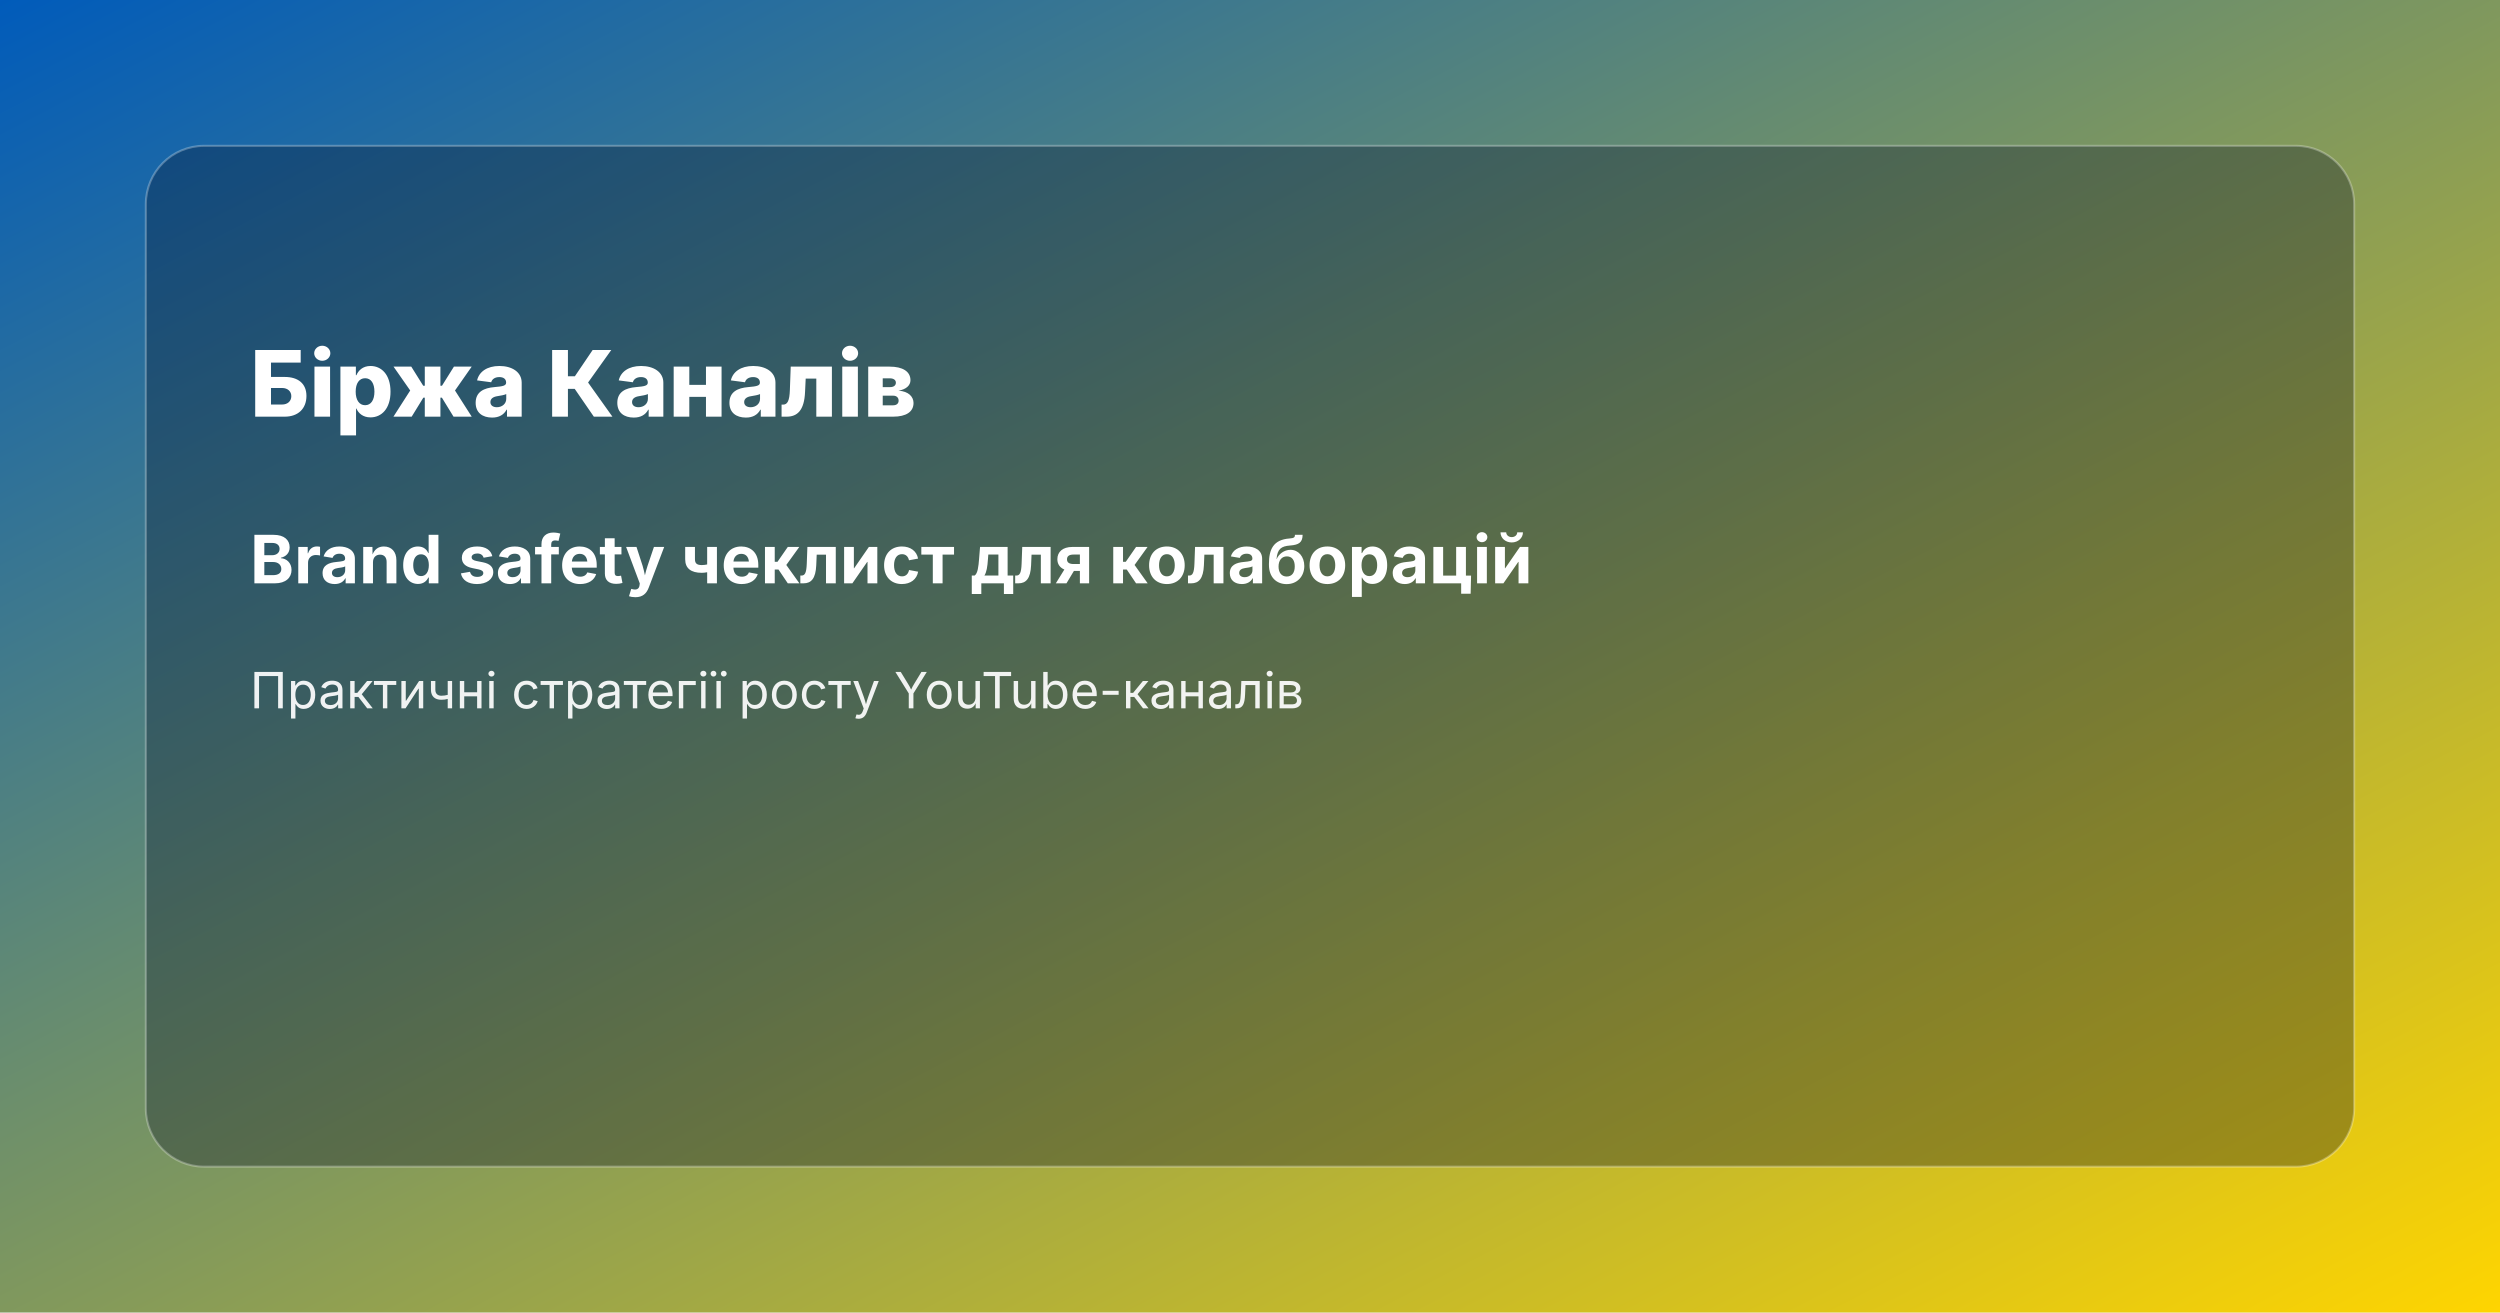
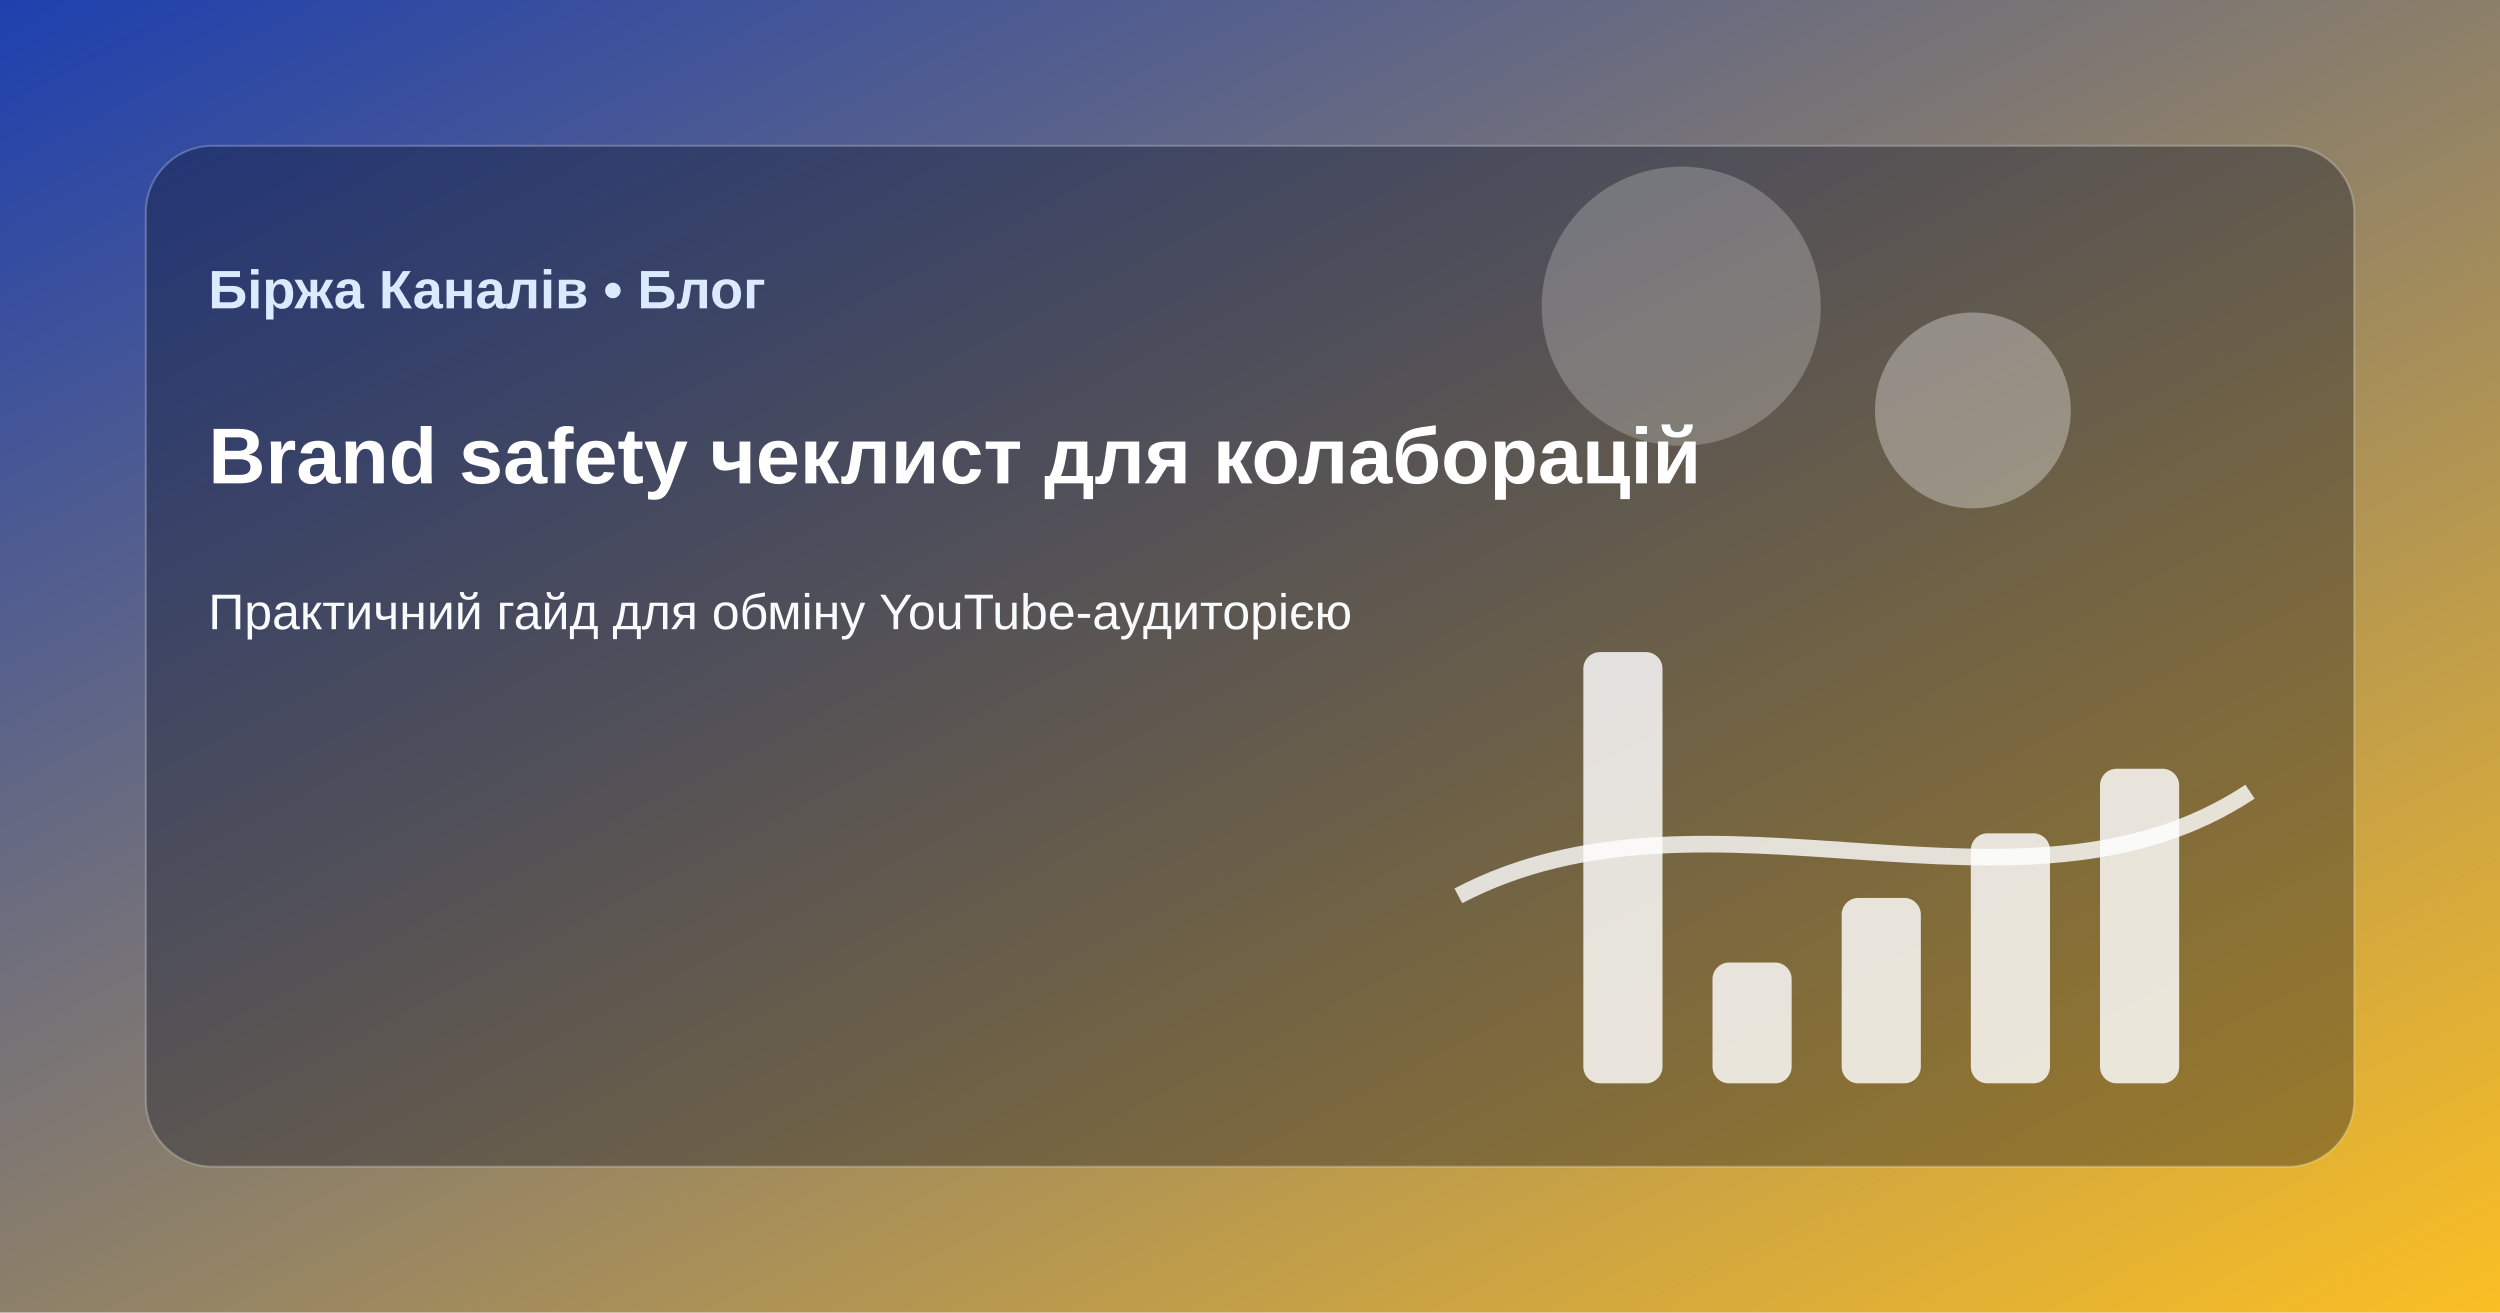
<svg xmlns="http://www.w3.org/2000/svg" width="1200" height="630" viewBox="0 0 1200 630" role="img" aria-label="Brand safety чеклист для колаборацій">
  <defs>
-     <linearGradient id="g" x1="0" y1="0" x2="1" y2="1">
-       <stop offset="0%" stop-color="#005bbb" />
-       <stop offset="100%" stop-color="#ffd500" />
+     <linearGradient id="bg-4" x1="0" y1="0" x2="1" y2="1">
+       <stop offset="0%" stop-color="#1e40af" />
+       <stop offset="100%" stop-color="#fbbf24" />
    </linearGradient>
  </defs>
-   <rect width="1200" height="630" fill="url(#g)" />
-   <rect x="70" y="70" width="1060" height="490" rx="28" fill="rgba(5,15,35,.32)" stroke="rgba(255,255,255,.28)" />
-   <text x="120" y="200" fill="#fff" font-size="44" font-weight="800" font-family="Inter,Arial,sans-serif">Біржа Каналів</text>
-   <text x="120" y="280" fill="#fff" font-size="32" font-weight="700" font-family="Inter,Arial,sans-serif">Brand safety чеклист для колаборацій</text>
-   <text x="120" y="340" fill="rgba(255,255,255,.92)" font-size="24" font-family="Inter,Arial,sans-serif">Практичні стратегії росту YouTube-каналів</text>
+   <rect width="1200" height="630" fill="url(#bg-4)" />
+   <rect x="70" y="70" width="1060" height="490" rx="32" fill="rgba(7,12,30,.34)" stroke="rgba(255,255,255,.24)" />
+   <circle cx="807" cy="147" r="67" fill="#ffffff" opacity="0.22" />
+   <circle cx="947" cy="197" r="47" fill="#ffffff" opacity="0.32" />
+   <path d="M700 430 C820 367, 970 453, 1080 380" stroke="#ffffff" stroke-width="8" fill="none" opacity="0.8" />
+   <rect x="760" y="313" width="38" height="207" rx="8" fill="#ffffff" opacity="0.82" />
+   <rect x="822" y="462" width="38" height="58" rx="8" fill="#ffffff" opacity="0.82" />
+   <rect x="884" y="431" width="38" height="89" rx="8" fill="#ffffff" opacity="0.82" />
+   <rect x="946" y="400" width="38" height="120" rx="8" fill="#ffffff" opacity="0.82" />
+   <rect x="1008" y="369" width="38" height="151" rx="8" fill="#ffffff" opacity="0.82" />
+   <text x="100" y="148" fill="#dbeafe" font-size="26" font-weight="700" font-family="Segoe UI, Arial, sans-serif">Біржа Каналів • Блог</text>
+   <text x="100" y="232" fill="#ffffff" font-size="38" font-weight="800" font-family="Segoe UI, Arial, sans-serif">Brand safety чеклист для колаборацій</text>
+   <text x="100" y="302" fill="#f8fafc" font-size="24" font-weight="500" font-family="Segoe UI, Arial, sans-serif">Практичний гайд для обміну YouTube-аудиторією</text>
</svg>
